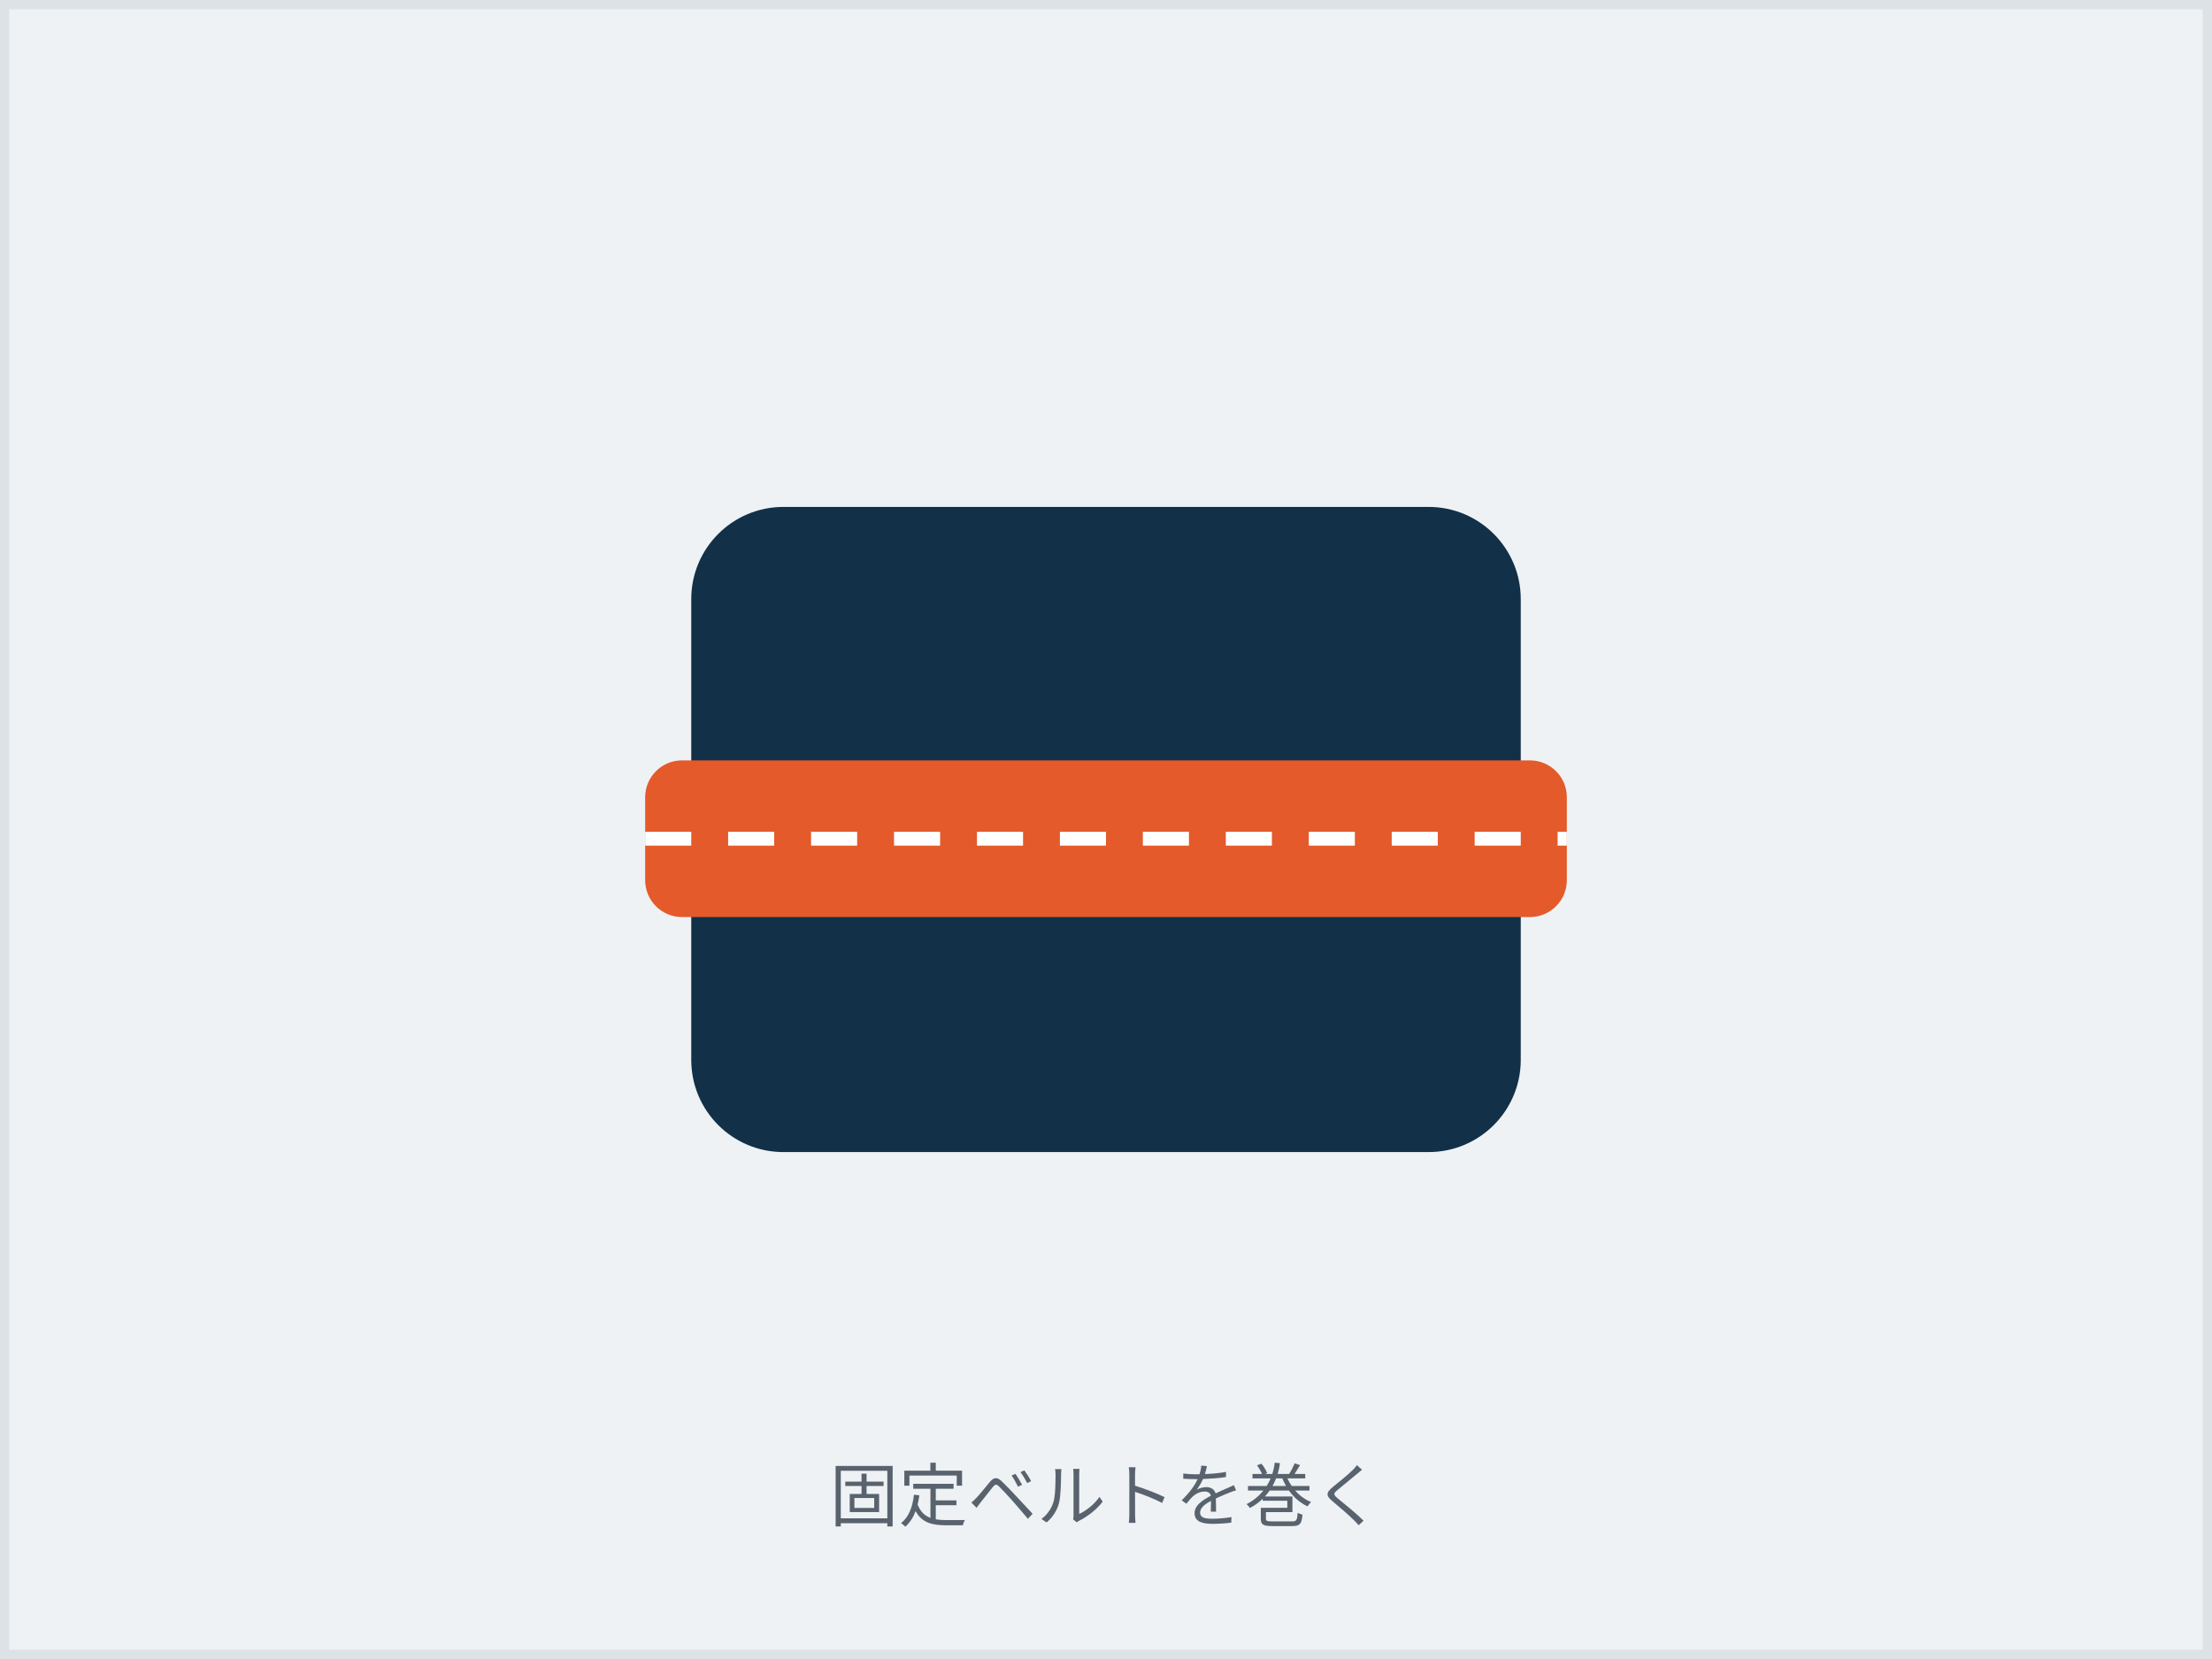
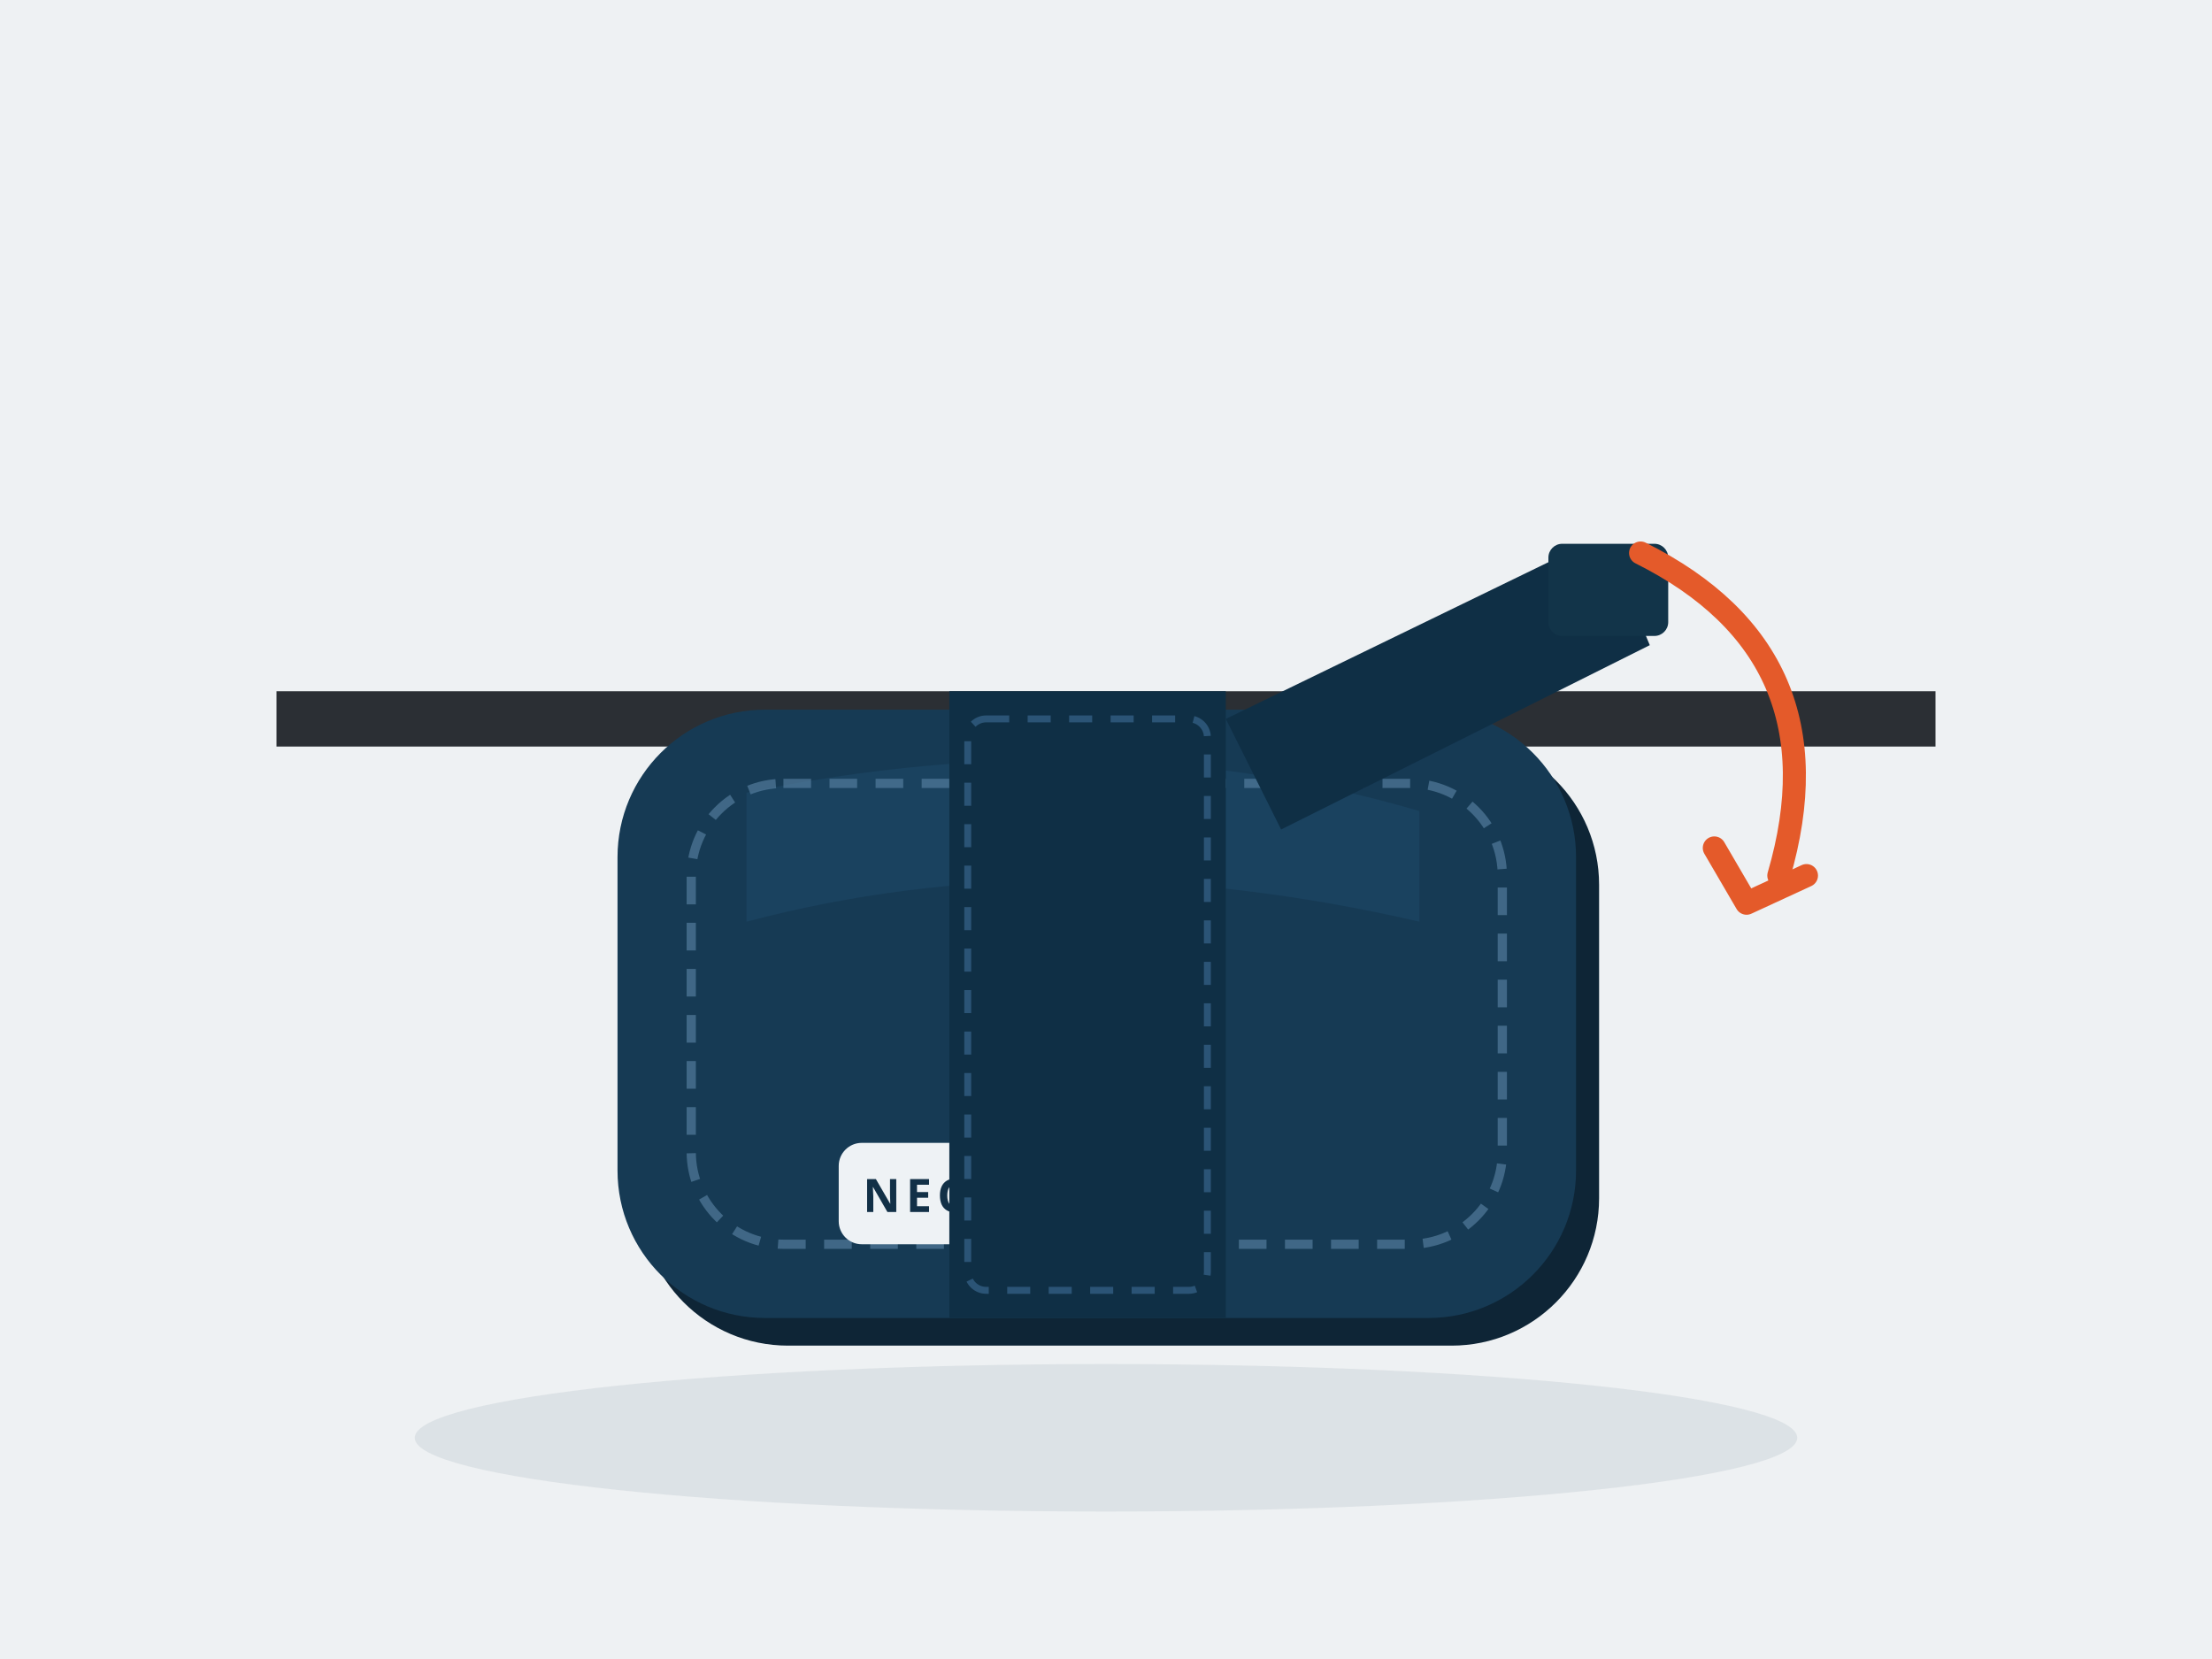
- <svg xmlns="http://www.w3.org/2000/svg" viewBox="0 0 480 360" role="img" aria-label="使い方ステップ2の図解プレースホルダー">
-   <rect width="480" height="360" fill="#eef2f5" />
-   <rect x="1" y="1" width="478" height="358" fill="none" stroke="#dde2e6" stroke-width="2" />
-   <rect x="150" y="110" width="180" height="140" rx="20" fill="#123047" />
-   <rect x="140" y="165" width="200" height="34" rx="8" fill="#e45a2a" />
-   <path d="M140 182 h200" stroke="#fff" stroke-width="3" stroke-dasharray="10 8" />
-   <text x="240" y="330" text-anchor="middle" font-family="'Noto Sans JP',sans-serif" font-size="15" fill="#59636e">固定ベルトを巻く</text>
+ <svg xmlns="http://www.w3.org/2000/svg" viewBox="0 0 480 360" role="img" aria-label="ポーチの周りに固定ベルトを巻く手順">
+   <rect width="480" height="360" fill="#eef1f3" />
+   <ellipse cx="240" cy="312" rx="150" ry="16" fill="#123047" opacity="0.08" />
+   <polygon points="60,150 420,150 420,162 60,162" fill="#2b2f34" />
+   <g transform="translate(240 214)">
+     <rect x="-104" y="-58" width="208" height="132" rx="32" fill="#0e2536" transform="translate(3 4)" />
+     <rect x="-106" y="-60" width="208" height="132" rx="32" fill="#163a54" />
+     <path d="M-78 -42 q78 -16 146 4 v24 q-78 -18 -146 0z" fill="#1d496a" opacity="0.5" />
+     <rect x="-90" y="-44" width="176" height="100" rx="20" fill="none" stroke="#5c86a6" stroke-width="2" stroke-dasharray="6 4" opacity="0.6" />
+     <rect x="-58" y="34" width="80" height="22" rx="5" fill="#eef2f5" />
+     <text x="-18" y="49" text-anchor="middle" font-family="'Noto Sans JP',sans-serif" font-size="10" font-weight="700" letter-spacing="1.2" fill="#123047">NEO GUARD</text>
+   </g>
+   <g>
+     <rect x="206" y="150" width="60" height="136" fill="#0f2f45" />
+     <rect x="210" y="156" width="52" height="124" rx="4" fill="none" stroke="#37648a" stroke-width="1.5" stroke-dasharray="5 4" opacity="0.7" />
+     <path d="M266 156 l70 -34 a12 12 0 0 1 17 6 l5 12 -80 40z" fill="#0f2f45" />
+     <rect x="336" y="118" width="26" height="20" rx="3" fill="#123449" />
+   </g>
+   <g stroke="#e45a2a" stroke-width="5" fill="none" stroke-linecap="round" stroke-linejoin="round">
+     <path d="M356 120 q44 22 30 70" />
+     <path d="M372 184 l7 12 13 -6" />
+   </g>
</svg>
